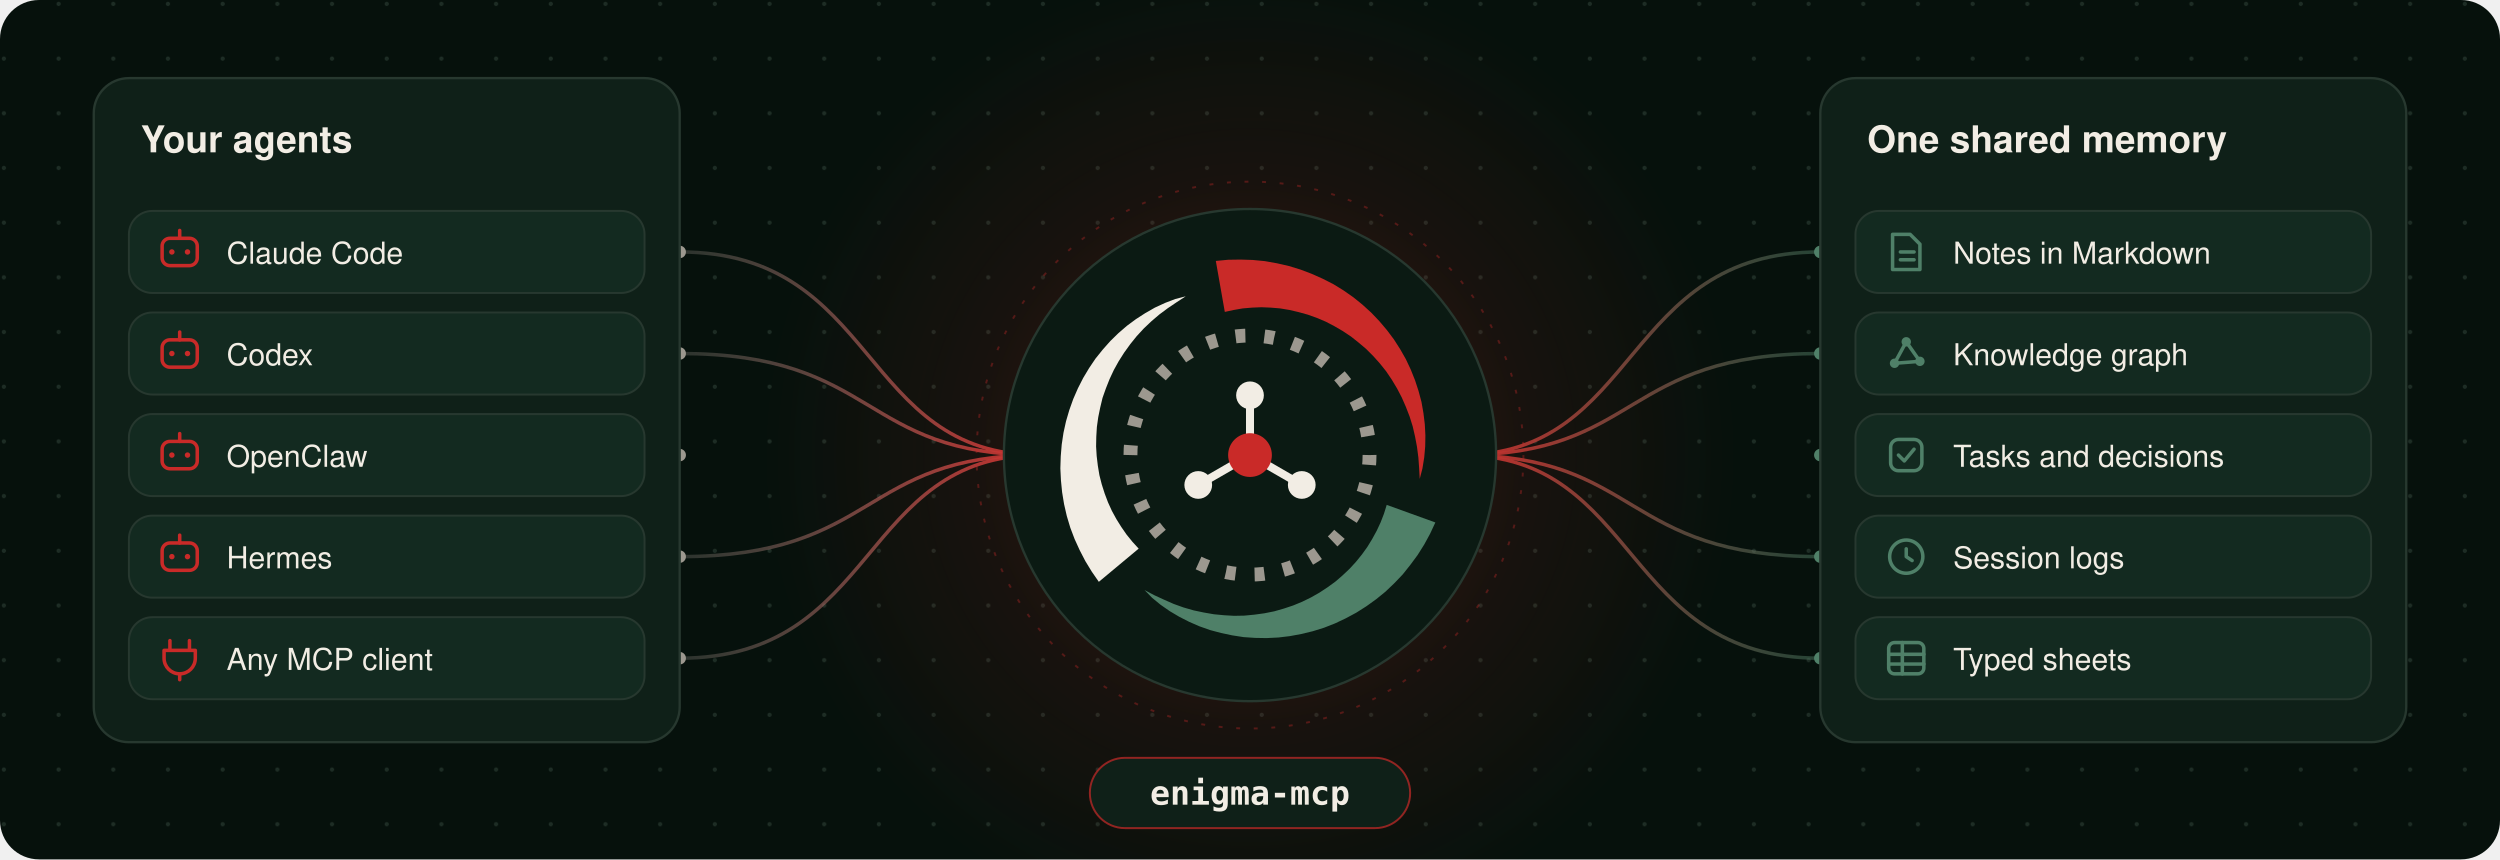
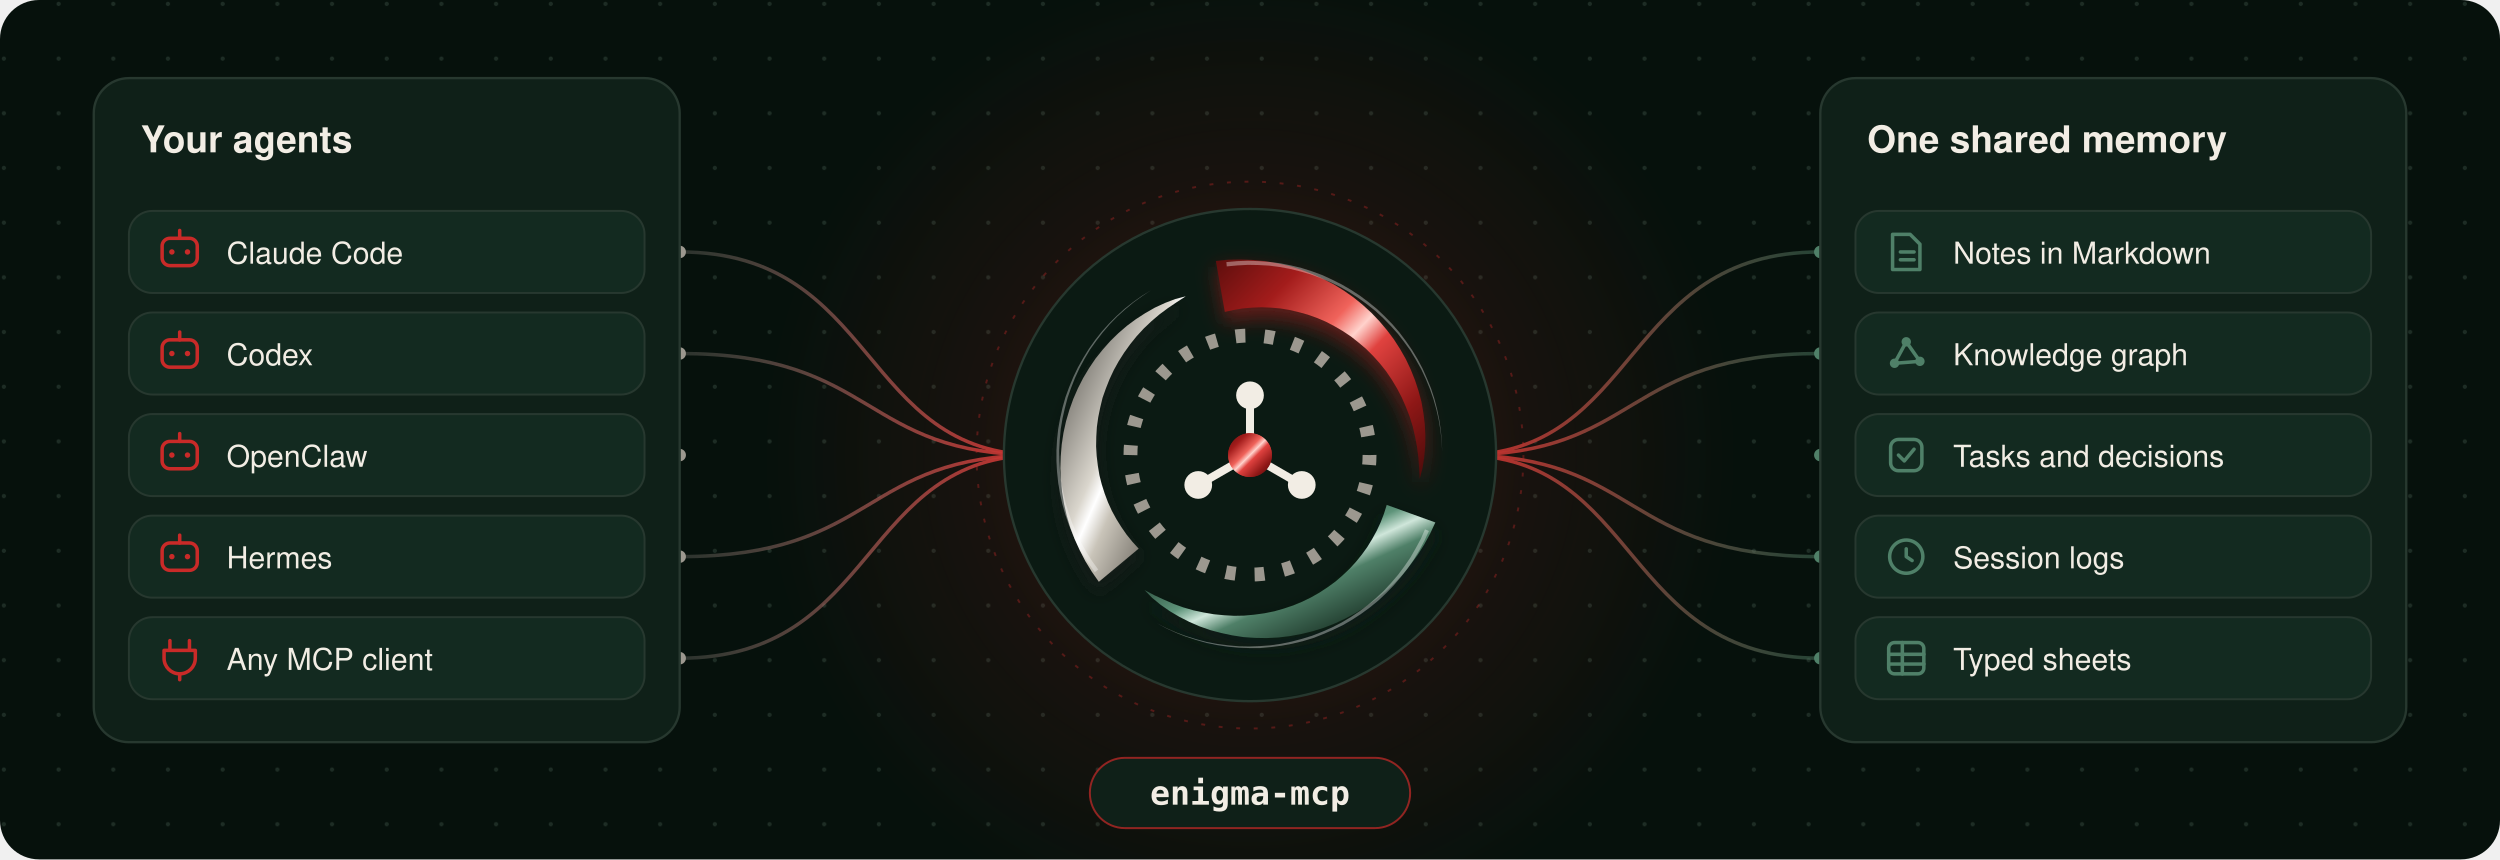
<svg xmlns="http://www.w3.org/2000/svg" viewBox="0 0 1280 440" width="1280" height="440" role="img" aria-label="Agents such as Claude Code, Codex, OpenClaw and Hermes all connect through enigma-mcp to one shared memory: notes in Markdown, a knowledge graph, tasks and decisions, session logs and typed sheets">
  <defs>
    <radialGradient id="glow" cx="50%" cy="50%" r="50%">
      <stop offset="0" stop-color="#C92A28" stop-opacity=".42" />
      <stop offset=".55" stop-color="#A31C1B" stop-opacity=".12" />
      <stop offset="1" stop-color="#A31C1B" stop-opacity="0" />
    </radialGradient>
    <linearGradient id="wire" x1="0" x2="1">
      <stop offset="0" stop-color="#9C988F" stop-opacity=".25" />
      <stop offset="1" stop-color="#C92A28" />
    </linearGradient>
    <linearGradient id="wire2" x1="0" x2="1">
      <stop offset="0" stop-color="#C92A28" />
      <stop offset="1" stop-color="#4F8068" stop-opacity=".45" />
    </linearGradient>
    <pattern id="dots" width="28" height="28" patternUnits="userSpaceOnUse">
      <circle cx="2" cy="2" r="1.1" fill="#27382F" opacity=".7" />
    </pattern>
+     <linearGradient id="mRed" x1="0" y1="0" x2="1" y2="1">
+       <stop offset="0" stop-color="#5E0E0D" />
+       <stop offset="0.22" stop-color="#A31C1B" />
+       <stop offset="0.42" stop-color="#F0635B" />
+       <stop offset="0.5" stop-color="#FFD2CC" />
+       <stop offset="0.58" stop-color="#E0423F" />
+       <stop offset="0.8" stop-color="#8E1716" />
+       <stop offset="1" stop-color="#4A0B0A" />
+     </linearGradient>
+     <linearGradient id="mGreen" x1="0" y1="0" x2="1" y2="1">
+       <stop offset="0" stop-color="#0E2419" />
+       <stop offset="0.25" stop-color="#1E3A2C" />
+       <stop offset="0.45" stop-color="#5E947A" />
+       <stop offset="0.52" stop-color="#CFE6DA" />
+       <stop offset="0.6" stop-color="#4F8068" />
+       <stop offset="0.82" stop-color="#1C3528" />
+       <stop offset="1" stop-color="#0A1A12" />
+     </linearGradient>
+     <linearGradient id="mSteel" x1="0" y1="0" x2="1" y2="1">
+       <stop offset="0" stop-color="#4B4944" />
+       <stop offset="0.22" stop-color="#8A8780" />
+       <stop offset="0.44" stop-color="#DAD6CD" />
+       <stop offset="0.5" stop-color="#FFFFFF" />
+       <stop offset="0.58" stop-color="#C9C4B9" />
+       <stop offset="0.8" stop-color="#77736B" />
+       <stop offset="1" stop-color="#3A3835" />
+     </linearGradient>
+     <filter id="soft" x="-20%" y="-20%" width="140%" height="140%">
+       <feGaussianBlur stdDeviation="5" />
+     </filter>
    <marker id="arr" viewBox="0 0 10 10" refX="9" refY="5" markerWidth="7" markerHeight="7" orient="auto-start-reverse">
      <path d="M0 0 L10 5 L0 10 z" fill="#9C988F" />
    </marker>
  </defs>
  <rect width="1280" height="440" rx="20" fill="#06110C" />
  <rect width="1280" height="440" rx="20" fill="url(#dots)" />
  <circle cx="640" cy="233" r="250" fill="url(#glow)" />
  <path d="M348 129 C 450 129, 440 233, 532 233" fill="none" stroke="url(#wire)" stroke-width="1.8" />
  <circle cx="348" cy="129" r="3.2" fill="#9C988F" />
  <path d="M348 181 C 450 181, 440 233, 532 233" fill="none" stroke="url(#wire)" stroke-width="1.8" />
  <circle cx="348" cy="181" r="3.2" fill="#9C988F" />
  <path d="M348 233 C 450 233, 440 233, 532 233" fill="none" stroke="url(#wire)" stroke-width="1.8" />
  <circle cx="348" cy="233" r="3.2" fill="#9C988F" />
  <path d="M348 285 C 450 285, 440 233, 532 233" fill="none" stroke="url(#wire)" stroke-width="1.8" />
  <circle cx="348" cy="285" r="3.2" fill="#9C988F" />
  <path d="M348 337 C 450 337, 440 233, 532 233" fill="none" stroke="url(#wire)" stroke-width="1.8" />
  <circle cx="348" cy="337" r="3.2" fill="#9C988F" />
  <path d="M748 233 C 840 233, 830 129, 932 129" fill="none" stroke="url(#wire2)" stroke-width="1.8" />
  <circle cx="932" cy="129" r="3.2" fill="#4F8068" />
  <path d="M748 233 C 840 233, 830 181, 932 181" fill="none" stroke="url(#wire2)" stroke-width="1.8" />
  <circle cx="932" cy="181" r="3.2" fill="#4F8068" />
  <path d="M748 233 C 840 233, 830 233, 932 233" fill="none" stroke="url(#wire2)" stroke-width="1.8" />
  <circle cx="932" cy="233" r="3.2" fill="#4F8068" />
  <path d="M748 233 C 840 233, 830 285, 932 285" fill="none" stroke="url(#wire2)" stroke-width="1.8" />
  <circle cx="932" cy="285" r="3.2" fill="#4F8068" />
  <path d="M748 233 C 840 233, 830 337, 932 337" fill="none" stroke="url(#wire2)" stroke-width="1.8" />
  <circle cx="932" cy="337" r="3.2" fill="#4F8068" />
  <rect x="48" y="40" width="300" height="340" rx="18" fill="#0F2018" stroke="#27382F" stroke-width="1.2" />
  <text x="72" y="78" font-family="-apple-system, 'Segoe UI', Helvetica, Arial, sans-serif" font-size="19" font-weight="600" fill="#F2EDE4" text-anchor="start">Your agents</text>
  <rect x="66" y="108" width="264" height="42" rx="12" fill="#132A20" stroke="#27382F" />
  <rect x="83" y="122" width="18" height="14" rx="4" fill="none" stroke="#C92A28" stroke-width="1.8" stroke-linecap="round" stroke-linejoin="round" />
  <circle cx="88" cy="129" r="1.4" fill="#C92A28" />
  <circle cx="96" cy="129" r="1.4" fill="#C92A28" />
  <path d="M92 122 v-4" fill="none" stroke="#C92A28" stroke-width="1.8" stroke-linecap="round" stroke-linejoin="round" />
  <text x="116" y="135" font-family="-apple-system, 'Segoe UI', Helvetica, Arial, sans-serif" font-size="15.5" font-weight="500" fill="#F2EDE4" text-anchor="start">Claude Code</text>
  <rect x="66" y="160" width="264" height="42" rx="12" fill="#132A20" stroke="#27382F" />
  <rect x="83" y="174" width="18" height="14" rx="4" fill="none" stroke="#C92A28" stroke-width="1.8" stroke-linecap="round" stroke-linejoin="round" />
  <circle cx="88" cy="181" r="1.4" fill="#C92A28" />
  <circle cx="96" cy="181" r="1.4" fill="#C92A28" />
  <path d="M92 174 v-4" fill="none" stroke="#C92A28" stroke-width="1.8" stroke-linecap="round" stroke-linejoin="round" />
  <text x="116" y="187" font-family="-apple-system, 'Segoe UI', Helvetica, Arial, sans-serif" font-size="15.5" font-weight="500" fill="#F2EDE4" text-anchor="start">Codex</text>
  <rect x="66" y="212" width="264" height="42" rx="12" fill="#132A20" stroke="#27382F" />
  <rect x="83" y="226" width="18" height="14" rx="4" fill="none" stroke="#C92A28" stroke-width="1.8" stroke-linecap="round" stroke-linejoin="round" />
  <circle cx="88" cy="233" r="1.4" fill="#C92A28" />
  <circle cx="96" cy="233" r="1.4" fill="#C92A28" />
  <path d="M92 226 v-4" fill="none" stroke="#C92A28" stroke-width="1.8" stroke-linecap="round" stroke-linejoin="round" />
  <text x="116" y="239" font-family="-apple-system, 'Segoe UI', Helvetica, Arial, sans-serif" font-size="15.5" font-weight="500" fill="#F2EDE4" text-anchor="start">OpenClaw</text>
  <rect x="66" y="264" width="264" height="42" rx="12" fill="#132A20" stroke="#27382F" />
  <rect x="83" y="278" width="18" height="14" rx="4" fill="none" stroke="#C92A28" stroke-width="1.8" stroke-linecap="round" stroke-linejoin="round" />
  <circle cx="88" cy="285" r="1.4" fill="#C92A28" />
  <circle cx="96" cy="285" r="1.4" fill="#C92A28" />
  <path d="M92 278 v-4" fill="none" stroke="#C92A28" stroke-width="1.8" stroke-linecap="round" stroke-linejoin="round" />
  <text x="116" y="291" font-family="-apple-system, 'Segoe UI', Helvetica, Arial, sans-serif" font-size="15.5" font-weight="500" fill="#F2EDE4" text-anchor="start">Hermes</text>
  <rect x="66" y="316" width="264" height="42" rx="12" fill="#132A20" stroke="#27382F" />
  <path d="M87 328 v5 M97 328 v5 M84 333 h16 v4 a8 8 0 0 1 -16 0 z M92 345 v3" fill="none" stroke="#C92A28" stroke-width="1.8" stroke-linecap="round" stroke-linejoin="round" />
  <text x="116" y="343" font-family="-apple-system, 'Segoe UI', Helvetica, Arial, sans-serif" font-size="15.5" font-weight="500" fill="#F2EDE4" text-anchor="start">Any MCP client</text>
  <rect x="932" y="40" width="300" height="340" rx="18" fill="#0F2018" stroke="#27382F" stroke-width="1.2" />
  <text x="956" y="78" font-family="-apple-system, 'Segoe UI', Helvetica, Arial, sans-serif" font-size="19" font-weight="600" fill="#F2EDE4" text-anchor="start">One shared memory</text>
  <rect x="950" y="108" width="264" height="42" rx="12" fill="#132A20" stroke="#27382F" />
  <path d="M969 120 h9 l5 5 v13 h-14 z M973 129 h7 M973 133 h7" fill="none" stroke="#4F8068" stroke-width="1.8" stroke-linecap="round" stroke-linejoin="round" />
  <text x="1000" y="135" font-family="-apple-system, 'Segoe UI', Helvetica, Arial, sans-serif" font-size="15.5" font-weight="500" fill="#F2EDE4" text-anchor="start">Notes in Markdown</text>
  <rect x="950" y="160" width="264" height="42" rx="12" fill="#132A20" stroke="#27382F" />
  <path d="M970 186 L976 175 L983 185 Z" fill="none" stroke="#4F8068" stroke-width="1.8" stroke-linecap="round" stroke-linejoin="round" />
  <circle cx="970" cy="186" r="2.4" fill="#4F8068" />
  <circle cx="976" cy="175" r="2.4" fill="#4F8068" />
  <circle cx="983" cy="185" r="2.4" fill="#4F8068" />
  <text x="1000" y="187" font-family="-apple-system, 'Segoe UI', Helvetica, Arial, sans-serif" font-size="15.5" font-weight="500" fill="#F2EDE4" text-anchor="start">Knowledge graph</text>
  <rect x="950" y="212" width="264" height="42" rx="12" fill="#132A20" stroke="#27382F" />
  <rect x="968" y="225" width="16" height="16" rx="4" fill="none" stroke="#4F8068" stroke-width="1.8" stroke-linecap="round" stroke-linejoin="round" />
  <path d="M972 233 l3 3 l5 -6" fill="none" stroke="#4F8068" stroke-width="1.8" stroke-linecap="round" stroke-linejoin="round" />
  <text x="1000" y="239" font-family="-apple-system, 'Segoe UI', Helvetica, Arial, sans-serif" font-size="15.5" font-weight="500" fill="#F2EDE4" text-anchor="start">Tasks and decisions</text>
  <rect x="950" y="264" width="264" height="42" rx="12" fill="#132A20" stroke="#27382F" />
  <circle cx="976" cy="285" r="8.5" fill="none" stroke="#4F8068" stroke-width="1.8" stroke-linecap="round" stroke-linejoin="round" />
  <path d="M976 281 v4 l3 2" fill="none" stroke="#4F8068" stroke-width="1.8" stroke-linecap="round" stroke-linejoin="round" />
  <text x="1000" y="291" font-family="-apple-system, 'Segoe UI', Helvetica, Arial, sans-serif" font-size="15.5" font-weight="500" fill="#F2EDE4" text-anchor="start">Session logs</text>
  <rect x="950" y="316" width="264" height="42" rx="12" fill="#132A20" stroke="#27382F" />
  <rect x="967" y="329" width="18" height="16" rx="3" fill="none" stroke="#4F8068" stroke-width="1.8" stroke-linecap="round" stroke-linejoin="round" />
  <path d="M967 335 h18 M967 340 h18 M974 329 v16" fill="none" stroke="#4F8068" stroke-width="1.8" stroke-linecap="round" stroke-linejoin="round" />
  <text x="1000" y="343" font-family="-apple-system, 'Segoe UI', Helvetica, Arial, sans-serif" font-size="15.5" font-weight="500" fill="#F2EDE4" text-anchor="start">Typed sheets</text>
  <circle cx="640" cy="233" r="126" fill="#0B1A13" stroke="#27382F" stroke-width="1.2" />
  <circle cx="640" cy="233" r="140" fill="none" stroke="#C92A28" stroke-opacity=".35" stroke-width="1" stroke-dasharray="2 7" />
-   <path fill="#C92A28" d="M622.5 133.6 L628.8 133.0 L635.1 132.9 L641.4 133.1 L647.6 133.7 L653.8 134.8 L659.9 136.2 L665.8 138.0 L671.6 140.2 L677.2 142.7 L682.7 145.5 L687.9 148.7 L692.9 152.2 L697.6 156.0 L702.1 160.1 L706.2 164.4 L710.1 169.0 L713.7 173.8 L716.9 178.8 L719.8 183.9 L722.3 189.2 L724.5 194.7 L726.3 200.2 L727.8 205.8 L728.8 211.5 L729.5 217.2 L729.8 222.9 L729.7 228.6 L729.2 234.2 L728.3 239.8 L726.9 245.2 L726.9 245.2 L726.6 239.7 L726.2 234.2 L725.5 228.8 L724.5 223.5 L723.3 218.3 L721.7 213.2 L719.8 208.3 L717.7 203.5 L715.3 198.9 L712.6 194.4 L709.7 190.1 L706.5 186.1 L703.1 182.3 L699.5 178.7 L695.6 175.4 L691.7 172.3 L687.5 169.5 L683.2 167.0 L678.8 164.7 L674.3 162.8 L669.6 161.1 L664.9 159.8 L660.2 158.7 L655.4 157.9 L650.6 157.5 L645.8 157.3 L641.1 157.5 L636.3 157.9 L631.7 158.7 L627.1 159.7 Z" />
-   <path fill="#4F8068" d="M734.9 267.5 L732.2 273.3 L729.2 278.8 L725.8 284.2 L722.1 289.2 L718.2 294.1 L713.9 298.6 L709.4 302.9 L704.6 306.8 L699.6 310.4 L694.4 313.7 L689.0 316.6 L683.5 319.2 L677.9 321.4 L672.1 323.2 L666.3 324.6 L660.4 325.7 L654.5 326.4 L648.5 326.7 L642.6 326.6 L636.7 326.2 L630.9 325.3 L625.2 324.1 L619.6 322.6 L614.2 320.7 L608.9 318.4 L603.8 315.8 L598.9 312.9 L594.3 309.7 L589.9 306.1 L586.0 302.1 L586.0 302.1 L590.9 304.7 L595.9 307.0 L600.9 309.2 L605.9 311.0 L611.1 312.5 L616.3 313.6 L621.5 314.5 L626.7 315.0 L631.9 315.3 L637.1 315.2 L642.3 314.7 L647.4 314.0 L652.4 313.0 L657.3 311.6 L662.1 310.0 L666.7 308.1 L671.2 305.9 L675.6 303.4 L679.7 300.7 L683.7 297.8 L687.4 294.6 L691.0 291.2 L694.3 287.6 L697.3 283.9 L700.1 280.0 L702.6 275.9 L704.9 271.7 L706.9 267.4 L708.6 263.0 L710.0 258.5 Z" />
-   <path fill="#F2EDE4" d="M562.6 297.9 L559.0 292.7 L555.7 287.3 L552.8 281.7 L550.2 276.0 L548.0 270.2 L546.2 264.2 L544.8 258.1 L543.8 252.0 L543.2 245.9 L542.9 239.8 L543.1 233.7 L543.6 227.6 L544.5 221.6 L545.8 215.7 L547.5 209.9 L549.5 204.3 L551.9 198.8 L554.6 193.5 L557.6 188.5 L560.9 183.6 L564.6 179.0 L568.5 174.6 L572.6 170.6 L577.0 166.8 L581.6 163.4 L586.4 160.3 L591.3 157.5 L596.5 155.1 L601.7 153.1 L607.1 151.7 L607.1 151.7 L602.5 154.7 L597.9 157.8 L593.6 161.0 L589.5 164.5 L585.6 168.2 L582.0 172.1 L578.7 176.2 L575.6 180.5 L572.8 184.9 L570.3 189.4 L568.1 194.1 L566.2 198.9 L564.5 203.7 L563.3 208.7 L562.3 213.6 L561.6 218.6 L561.3 223.6 L561.2 228.6 L561.5 233.5 L562.1 238.5 L562.9 243.3 L564.1 248.0 L565.6 252.7 L567.3 257.2 L569.3 261.6 L571.6 265.8 L574.1 269.8 L576.8 273.7 L579.8 277.4 L583.0 280.9 Z" />
+   <g filter="url(#soft)" opacity=".55">
+     <path fill="#A31C1B" d="M622.3 137.5 L628.7 137.0 L635.1 136.9 L641.4 137.2 L647.7 137.8 L653.9 138.9 L660.0 140.4 L666.0 142.2 L671.9 144.4 L677.5 147.0 L683.0 149.9 L688.2 153.1 L693.2 156.7 L698.0 160.5 L702.5 164.6 L706.6 169.0 L710.5 173.6 L714.1 178.5 L717.3 183.5 L720.2 188.7 L722.7 194.0 L724.8 199.5 L726.6 205.1 L728.1 210.7 L729.1 216.4 L729.7 222.2 L730.0 227.9 L729.9 233.6 L729.3 239.2 L728.4 244.8 L726.9 250.2 L726.9 250.2 L726.5 244.7 L726.1 239.2 L725.4 233.8 L724.3 228.5 L723.0 223.4 L721.4 218.3 L719.5 213.4 L717.4 208.6 L714.9 204.0 L712.2 199.6 L709.3 195.4 L706.1 191.4 L702.7 187.6 L699.0 184.1 L695.2 180.8 L691.3 177.8 L687.1 175.0 L682.8 172.5 L678.4 170.3 L673.9 168.4 L669.3 166.8 L664.7 165.5 L660.0 164.5 L655.2 163.8 L650.5 163.4 L645.8 163.2 L641.0 163.4 L636.4 163.9 L631.8 164.6 L627.2 165.7 Z" />
+     <path fill="#0A1A12" d="M735.8 272.9 L733.1 278.7 L730.0 284.3 L726.6 289.6 L722.9 294.8 L718.8 299.6 L714.5 304.2 L709.9 308.4 L705.1 312.4 L700.1 316.0 L694.8 319.3 L689.4 322.2 L683.8 324.8 L678.1 327.0 L672.3 328.8 L666.4 330.2 L660.5 331.3 L654.5 331.9 L648.6 332.2 L642.6 332.1 L636.7 331.6 L630.9 330.7 L625.2 329.5 L619.6 327.9 L614.1 325.9 L608.8 323.6 L603.7 321.0 L598.9 318.0 L594.2 314.8 L589.9 311.2 L586.0 307.1 L586.0 307.1 L591.0 309.6 L595.9 311.9 L600.9 314.0 L606.0 315.8 L611.2 317.2 L616.3 318.4 L621.6 319.2 L626.8 319.7 L632.0 319.9 L637.1 319.7 L642.3 319.3 L647.3 318.5 L652.3 317.5 L657.2 316.1 L661.9 314.4 L666.5 312.5 L671.0 310.3 L675.3 307.8 L679.4 305.1 L683.3 302.2 L687.0 299.0 L690.4 295.6 L693.7 292.1 L696.7 288.3 L699.4 284.4 L701.9 280.4 L704.1 276.2 L706.0 271.9 L707.6 267.6 L709.0 263.1 Z" />
+     <path fill="#1A1A1A" d="M561.9 303.6 L558.2 298.3 L554.9 292.8 L552.0 287.2 L549.4 281.4 L547.2 275.5 L545.4 269.5 L544.0 263.4 L543.0 257.2 L542.4 251.0 L542.2 244.8 L542.4 238.7 L542.9 232.6 L543.9 226.5 L545.2 220.6 L546.9 214.8 L549.0 209.1 L551.4 203.6 L554.1 198.3 L557.2 193.2 L560.6 188.4 L564.2 183.8 L568.2 179.4 L572.4 175.4 L576.8 171.6 L581.4 168.2 L586.3 165.1 L591.3 162.4 L596.4 160.0 L601.7 158.0 L607.1 156.7 L607.1 156.7 L602.5 159.7 L598.0 162.9 L593.7 166.2 L589.6 169.7 L585.8 173.4 L582.2 177.3 L578.9 181.4 L575.9 185.7 L573.1 190.1 L570.6 194.7 L568.5 199.3 L566.6 204.1 L565.0 208.9 L563.8 213.8 L562.8 218.8 L562.2 223.7 L561.9 228.7 L561.9 233.6 L562.2 238.5 L562.8 243.4 L563.7 248.2 L564.9 252.9 L566.4 257.5 L568.1 261.9 L570.1 266.2 L572.4 270.4 L574.9 274.4 L577.6 278.2 L580.6 281.8 L583.7 285.2 Z" />
+   </g>
+   <path fill="url(#mRed)" d="M622.5 133.6 L628.8 133.0 L635.1 132.9 L641.4 133.1 L647.6 133.7 L653.8 134.8 L659.9 136.2 L665.8 138.0 L671.6 140.2 L677.2 142.7 L682.7 145.5 L687.9 148.7 L692.9 152.2 L697.6 156.0 L702.1 160.1 L706.2 164.4 L710.1 169.0 L713.7 173.8 L716.9 178.8 L719.8 183.9 L722.3 189.2 L724.5 194.7 L726.3 200.2 L727.8 205.8 L728.8 211.5 L729.5 217.2 L729.8 222.9 L729.7 228.6 L729.2 234.2 L728.3 239.8 L726.9 245.2 L726.9 245.2 L726.6 239.7 L726.2 234.2 L725.5 228.8 L724.5 223.5 L723.3 218.3 L721.7 213.2 L719.8 208.3 L717.7 203.5 L715.3 198.9 L712.6 194.4 L709.7 190.1 L706.5 186.1 L703.1 182.3 L699.5 178.7 L695.6 175.4 L691.7 172.3 L687.5 169.5 L683.2 167.0 L678.8 164.7 L674.3 162.8 L669.6 161.1 L664.9 159.8 L660.2 158.7 L655.4 157.9 L650.6 157.5 L645.8 157.3 L641.1 157.5 L636.3 157.9 L631.7 158.7 L627.1 159.7 Z" />
+   <path fill="url(#mGreen)" d="M734.9 267.5 L732.2 273.3 L729.2 278.8 L725.8 284.2 L722.1 289.2 L718.2 294.1 L713.9 298.6 L709.4 302.9 L704.6 306.8 L699.6 310.4 L694.4 313.7 L689.0 316.6 L683.5 319.2 L677.9 321.4 L672.1 323.2 L666.3 324.6 L660.4 325.7 L654.5 326.4 L648.5 326.7 L642.6 326.6 L636.7 326.2 L630.9 325.3 L625.2 324.1 L619.6 322.6 L614.2 320.7 L608.9 318.4 L603.8 315.8 L598.9 312.9 L594.3 309.7 L589.9 306.1 L586.0 302.1 L586.0 302.1 L590.9 304.7 L595.9 307.0 L600.9 309.2 L605.9 311.0 L611.1 312.5 L616.3 313.6 L621.5 314.5 L626.7 315.0 L631.9 315.3 L637.1 315.2 L642.3 314.7 L647.4 314.0 L652.4 313.0 L657.3 311.6 L662.1 310.0 L666.7 308.1 L671.2 305.9 L675.6 303.4 L679.7 300.7 L683.7 297.8 L687.4 294.6 L691.0 291.2 L694.3 287.6 L697.3 283.9 L700.1 280.0 L702.6 275.9 L704.9 271.7 L706.9 267.4 L708.6 263.0 L710.0 258.5 Z" />
+   <path fill="url(#mSteel)" d="M562.6 297.9 L559.0 292.7 L555.7 287.3 L552.8 281.7 L550.2 276.0 L548.0 270.2 L546.2 264.2 L544.8 258.1 L543.8 252.0 L543.2 245.9 L542.9 239.8 L543.1 233.7 L543.6 227.6 L544.5 221.6 L545.8 215.7 L547.5 209.9 L549.5 204.3 L551.9 198.8 L554.6 193.5 L557.6 188.5 L560.9 183.6 L564.6 179.0 L568.5 174.6 L572.6 170.6 L577.0 166.8 L581.6 163.4 L586.4 160.3 L591.3 157.5 L596.5 155.1 L601.7 153.1 L607.1 151.7 L607.1 151.7 L602.5 154.7 L597.9 157.8 L593.6 161.0 L589.5 164.5 L585.6 168.2 L582.0 172.1 L578.7 176.2 L575.6 180.5 L572.8 184.9 L570.3 189.4 L568.1 194.1 L566.2 198.9 L564.5 203.7 L563.3 208.7 L562.3 213.6 L561.6 218.6 L561.3 223.6 L561.2 228.6 L561.5 233.5 L562.1 238.5 L562.9 243.3 L564.1 248.0 L565.6 252.7 L567.3 257.2 L569.3 261.6 L571.6 265.8 L574.1 269.8 L576.8 273.7 L579.8 277.4 L583.0 280.9 Z" />
  <circle cx="640" cy="233" r="61.2" fill="none" stroke="#9C988F" stroke-width="7.1" stroke-dasharray="5.03 9.76" />
  <line x1="640" y1="233" x2="640.0" y2="202.4" stroke="#F2EDE4" stroke-width="4.1" />
  <line x1="640" y1="233" x2="666.5" y2="248.3" stroke="#F2EDE4" stroke-width="4.1" />
  <line x1="640" y1="233" x2="613.5" y2="248.3" stroke="#F2EDE4" stroke-width="4.1" />
  <circle cx="640.0" cy="202.4" r="7.1" fill="#F2EDE4" />
  <circle cx="666.5" cy="248.3" r="7.1" fill="#F2EDE4" />
  <circle cx="613.5" cy="248.3" r="7.1" fill="#F2EDE4" />
-   <circle cx="640" cy="233" r="11.2" fill="#C92A28" />
+   <circle cx="640" cy="233" r="11.2" fill="url(#mRed)" />
+   <path opacity=".35" fill="#FFFFFF" d="M627.9 134.2 L633.4 133.7 L639.0 133.5 L644.5 133.7 L650.0 134.1 L655.5 134.8 L661.0 135.9 L666.4 137.2 L671.7 138.9 L676.9 140.8 L681.9 143.1 L686.9 145.6 L691.7 148.4 L696.3 151.4 L700.7 154.7 L705.0 158.2 L709.0 162.0 L712.9 166.0 L716.5 170.2 L719.8 174.6 L722.9 179.1 L725.8 183.9 L728.4 188.8 L730.6 193.8 L732.7 198.9 L734.4 204.1 L735.8 209.5 L736.9 214.9 L737.7 220.3 L738.2 225.8 L738.4 231.3 L738.4 231.3 L738.1 225.8 L737.5 220.3 L736.6 214.9 L735.4 209.6 L733.9 204.3 L732.1 199.1 L730.0 194.0 L727.7 189.1 L725.0 184.3 L722.2 179.6 L719.0 175.2 L715.7 170.9 L712.0 166.8 L708.2 162.9 L704.2 159.2 L699.9 155.8 L695.5 152.6 L690.9 149.6 L686.2 146.9 L681.3 144.5 L676.2 142.4 L671.1 140.5 L665.9 139.0 L660.6 137.7 L655.2 136.7 L649.8 136.0 L644.4 135.7 L639.0 135.6 L633.5 135.9 L628.1 136.4 Z" />
+   <path opacity=".35" fill="#FFFFFF" d="M731.6 271.9 L729.3 276.9 L726.7 281.8 L723.8 286.6 L720.6 291.2 L717.2 295.5 L713.6 299.7 L709.7 303.7 L705.7 307.5 L701.4 311.0 L696.9 314.3 L692.3 317.3 L687.5 320.1 L682.5 322.5 L677.4 324.7 L672.3 326.7 L667.0 328.3 L661.6 329.6 L656.2 330.6 L650.7 331.3 L645.2 331.8 L639.7 331.8 L634.1 331.6 L628.6 331.1 L623.2 330.3 L617.8 329.2 L612.5 327.7 L607.2 326.0 L602.1 324.0 L597.1 321.7 L592.3 319.1 L592.3 319.1 L597.2 321.6 L602.2 323.8 L607.4 325.7 L612.6 327.3 L617.9 328.7 L623.3 329.7 L628.7 330.4 L634.2 330.9 L639.7 331.0 L645.1 330.8 L650.6 330.4 L656.0 329.6 L661.3 328.5 L666.6 327.1 L671.8 325.5 L676.9 323.5 L681.9 321.3 L686.8 318.8 L691.5 316.0 L696.0 313.0 L700.4 309.7 L704.5 306.2 L708.5 302.5 L712.2 298.5 L715.8 294.3 L719.0 290.0 L722.1 285.5 L724.8 280.8 L727.4 276.0 L729.6 271.0 Z" />
+   <path opacity=".35" fill="#FFFFFF" d="M560.5 292.9 L557.3 288.4 L554.4 283.6 L551.7 278.8 L549.3 273.8 L547.2 268.6 L545.4 263.4 L543.9 258.0 L542.7 252.6 L541.8 247.2 L541.2 241.6 L540.9 236.1 L540.9 230.6 L541.2 225.1 L541.8 219.6 L542.8 214.1 L544.0 208.7 L545.5 203.4 L547.4 198.2 L549.5 193.1 L551.9 188.1 L554.6 183.3 L557.5 178.6 L560.7 174.1 L564.1 169.8 L567.8 165.7 L571.7 161.8 L575.8 158.1 L580.1 154.7 L584.6 151.5 L589.3 148.6 L589.3 148.6 L584.7 151.7 L580.3 154.9 L576.1 158.4 L572.0 162.1 L568.2 166.0 L564.6 170.2 L561.3 174.5 L558.1 179.0 L555.3 183.7 L552.7 188.5 L550.4 193.5 L548.4 198.6 L546.6 203.7 L545.2 209.0 L544.0 214.3 L543.1 219.7 L542.6 225.2 L542.3 230.6 L542.4 236.1 L542.7 241.5 L543.4 246.9 L544.4 252.3 L545.6 257.6 L547.2 262.8 L549.0 267.9 L551.1 272.9 L553.5 277.8 L556.2 282.6 L559.1 287.2 L562.3 291.6 Z" />
+   <circle cx="640" cy="233" r="11.2" fill="url(#mRed)" />
  <rect x="558" y="388" width="164" height="36" rx="18" fill="#0F2018" stroke="#C92A28" stroke-opacity=".7" />
  <text x="640" y="412" font-family="ui-monospace, 'SF Mono', Menlo, Consolas, monospace" font-size="17" font-weight="600" fill="#F2EDE4" text-anchor="middle">enigma-mcp</text>
</svg>
